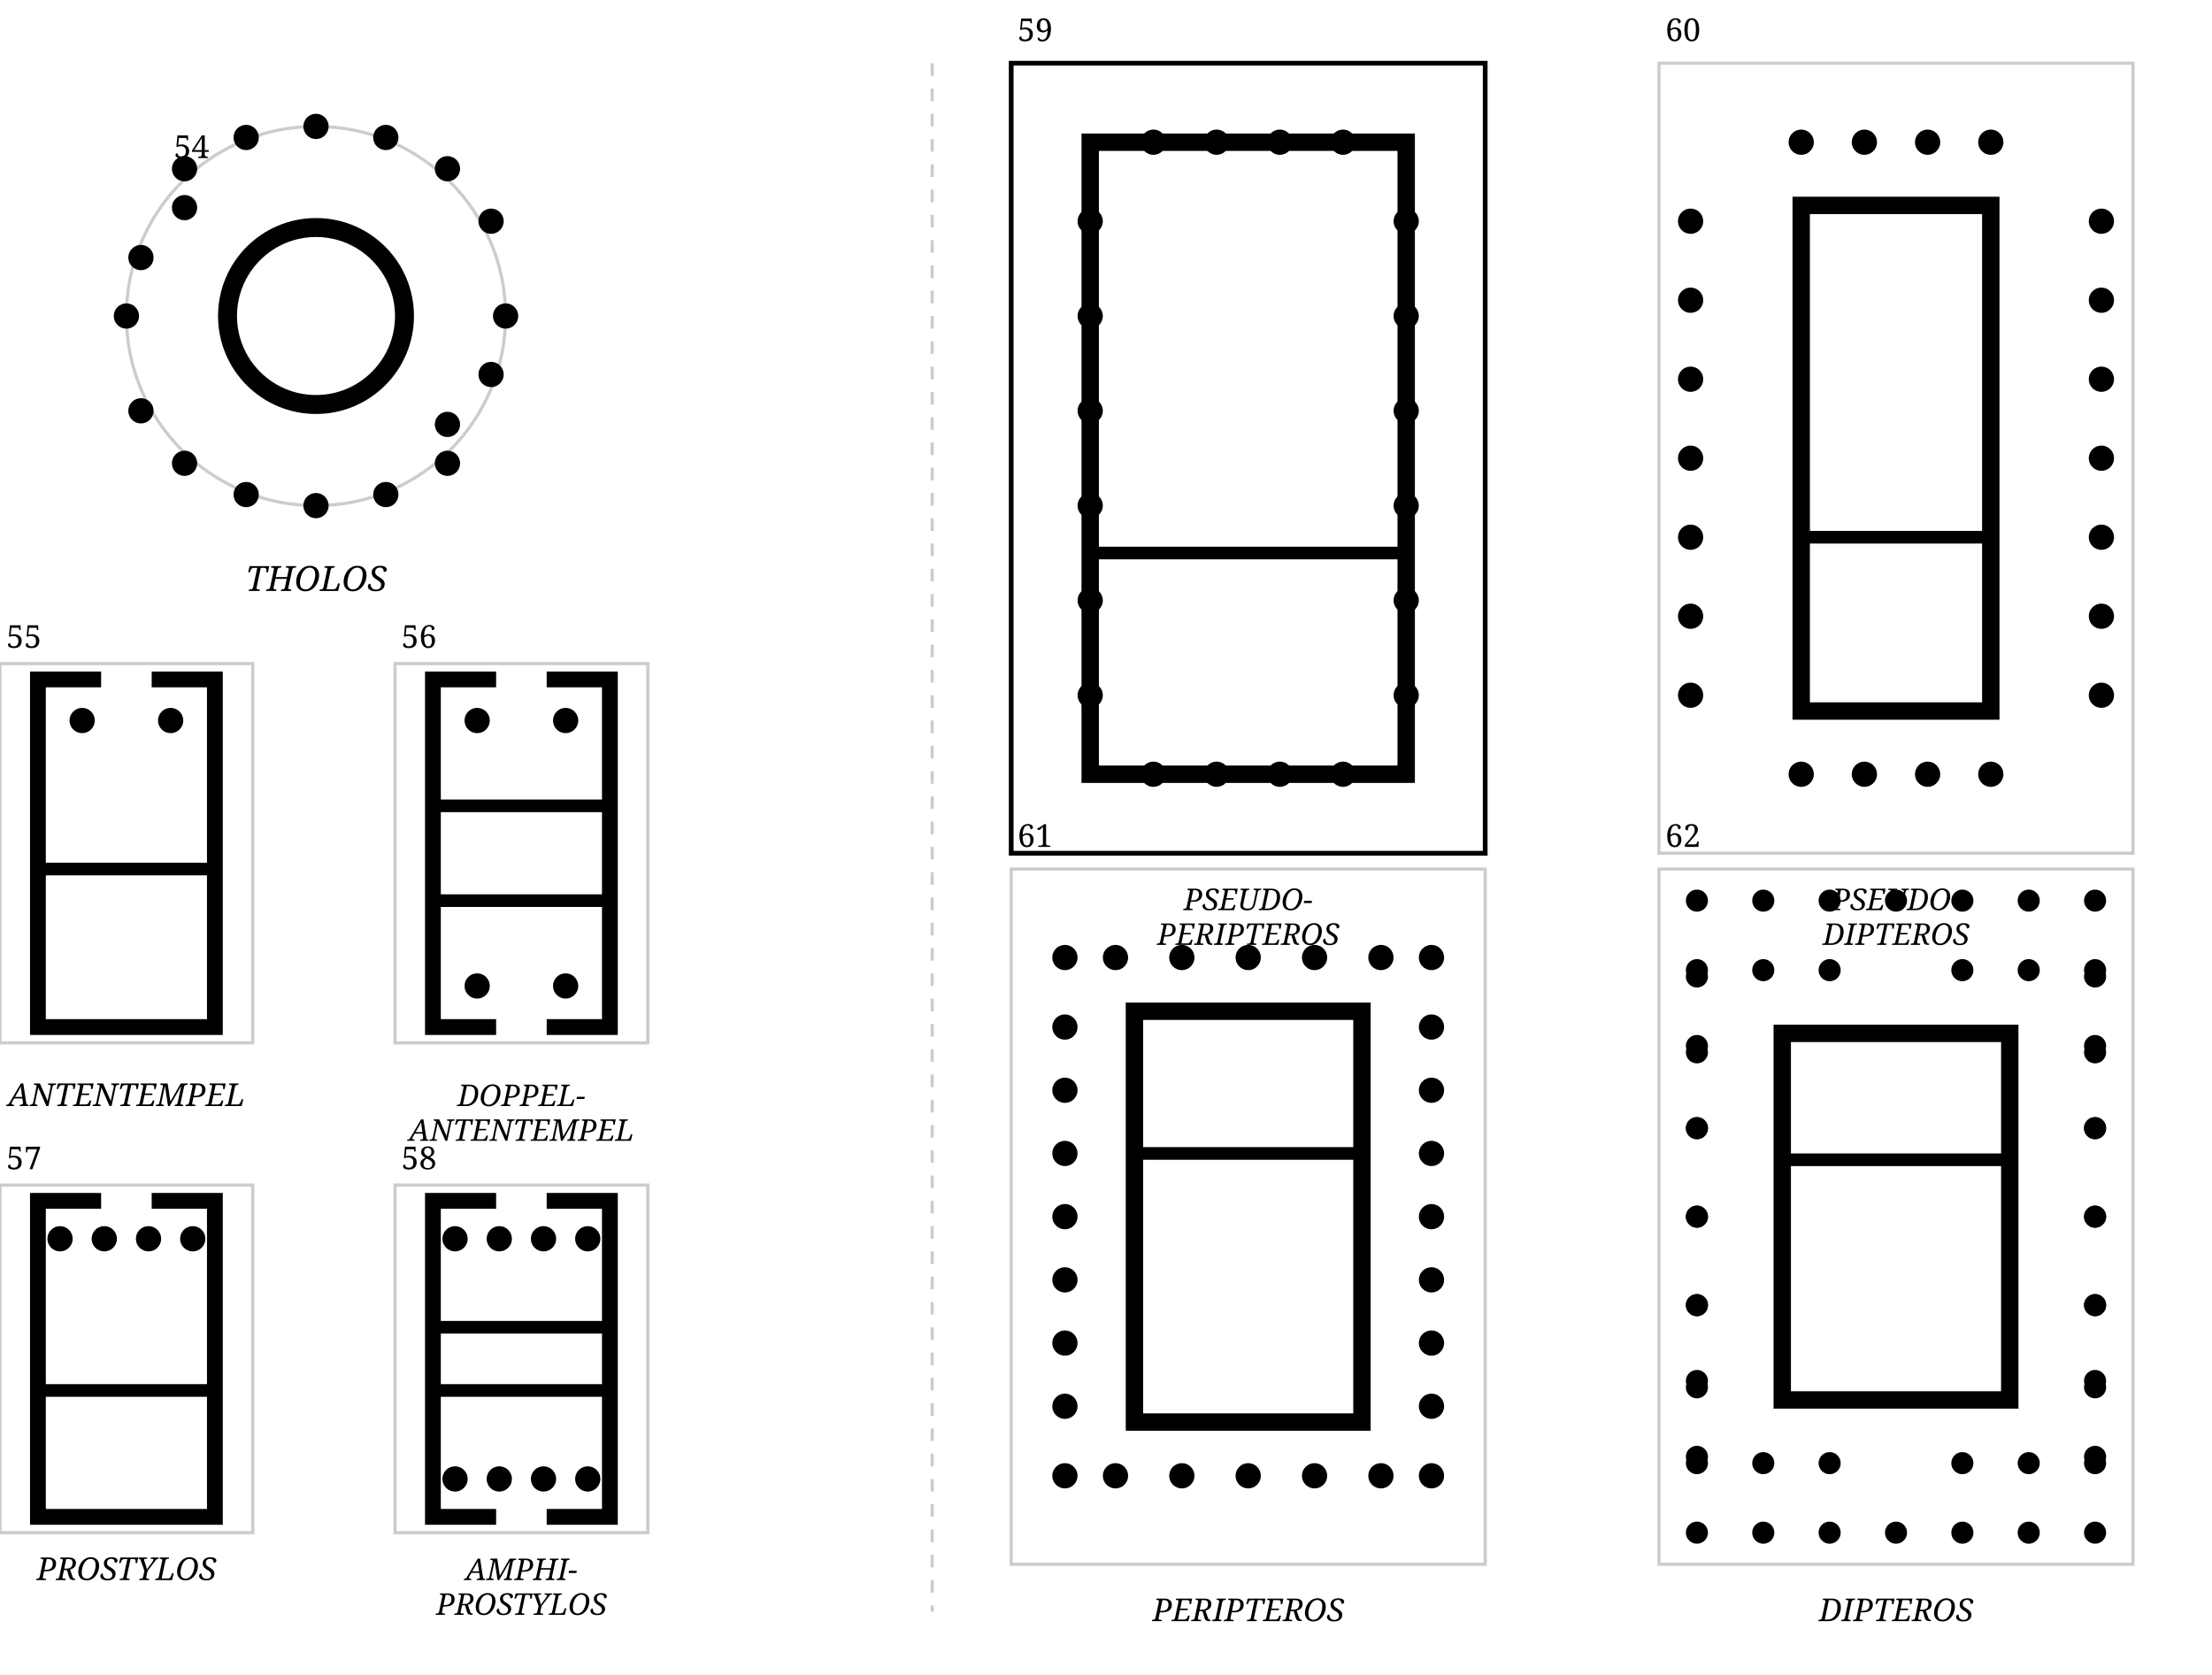
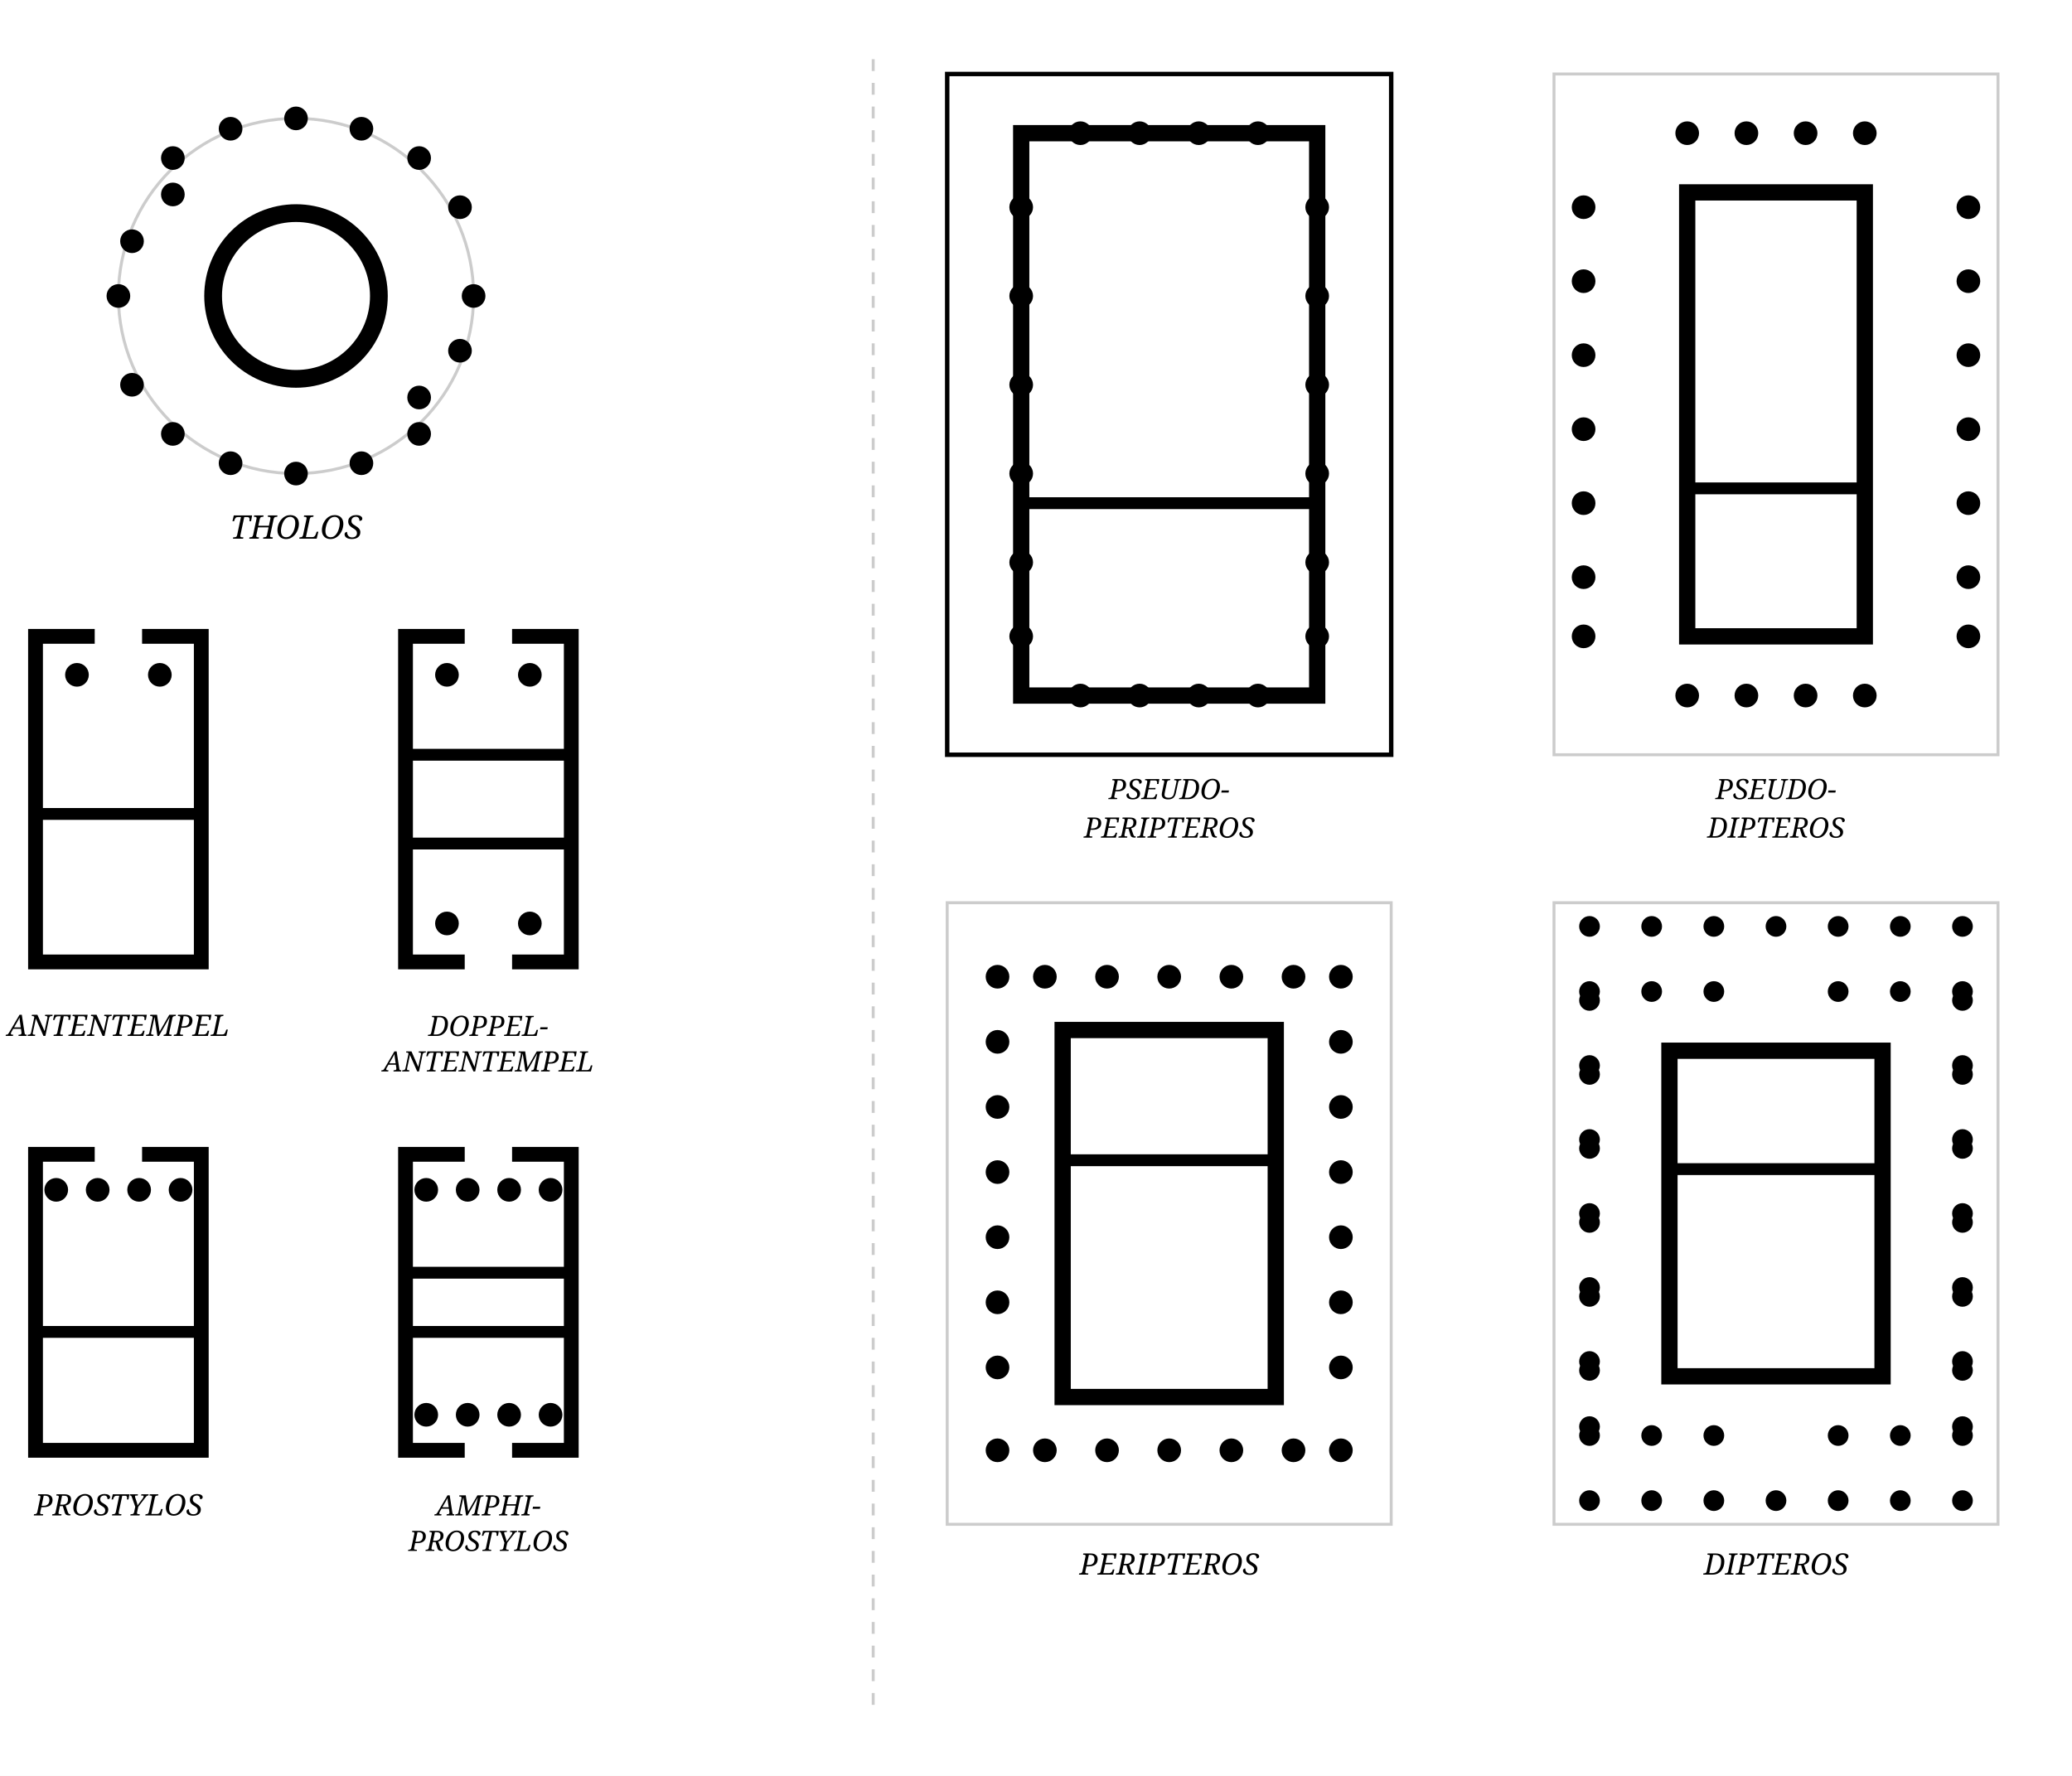
- <svg xmlns="http://www.w3.org/2000/svg" viewBox="0 0 700 530" width="700" height="530">
-   <rect width="700" height="530" fill="white" />
+ <svg xmlns="http://www.w3.org/2000/svg" viewBox="0 0 700 600" width="700" height="600">
+   <rect width="700" height="600" fill="white" />
  <g transform="translate(100,100)">
    <circle cx="0" cy="0" r="60" fill="none" stroke="#ccc" stroke-width="1" />
    <circle cx="60" cy="0" r="4" fill="black" />
    <circle cx="55.4" cy="18.5" r="4" fill="black" />
    <circle cx="41.6" cy="34.3" r="4" fill="black" />
    <circle cx="22.1" cy="56.5" r="4" fill="black" />
    <circle cx="-0.0" cy="60" r="4" fill="black" />
    <circle cx="-22.1" cy="56.5" r="4" fill="black" />
    <circle cx="-41.6" cy="46.6" r="4" fill="black" />
    <circle cx="-55.4" cy="30" r="4" fill="black" />
    <circle cx="-60" cy="0" r="4" fill="black" />
    <circle cx="-55.4" cy="-18.5" r="4" fill="black" />
    <circle cx="-41.6" cy="-34.3" r="4" fill="black" />
    <circle cx="-22.1" cy="-56.5" r="4" fill="black" />
    <circle cx="0" cy="-60" r="4" fill="black" />
    <circle cx="22.1" cy="-56.5" r="4" fill="black" />
    <circle cx="41.6" cy="-46.6" r="4" fill="black" />
    <circle cx="55.4" cy="-30" r="4" fill="black" />
    <circle cx="41.6" cy="46.6" r="4" fill="black" />
    <circle cx="-41.6" cy="-46.6" r="4" fill="black" />
    <circle cx="0" cy="0" r="28" fill="none" stroke="black" stroke-width="6" />
-     <text x="-45" y="-50" font-size="10" font-family="serif" fill="black">54</text>
-     <text x="0" y="87" font-size="11" font-family="serif" font-style="italic" text-anchor="middle" fill="black">THOLOS</text>
+     <text x="0" y="82" font-size="11" font-family="serif" font-style="italic" text-anchor="middle" fill="black">THOLOS</text>
  </g>
  <g transform="translate(40,270)">
-     <rect x="-40" y="-60" width="80" height="120" fill="none" stroke="#ccc" stroke-width="1" />
    <rect x="-28" y="-55" width="56" height="110" fill="none" stroke="black" stroke-width="5" />
    <line x1="-28" y1="5" x2="28" y2="5" stroke="black" stroke-width="4" />
    <line x1="-8" y1="-55" x2="8" y2="-55" stroke="white" stroke-width="6" />
    <circle cx="-14" cy="-42" r="4" fill="black" />
    <circle cx="14" cy="-42" r="4" fill="black" />
-     <text x="-38" y="-65" font-size="10" font-family="serif" fill="black">55</text>
    <text x="0" y="80" font-size="10" font-family="serif" font-style="italic" text-anchor="middle" fill="black">ANTENTEMPEL</text>
  </g>
  <g transform="translate(165,270)">
-     <rect x="-40" y="-60" width="80" height="120" fill="none" stroke="#ccc" stroke-width="1" />
    <rect x="-28" y="-55" width="56" height="110" fill="none" stroke="black" stroke-width="5" />
    <line x1="-28" y1="-15" x2="28" y2="-15" stroke="black" stroke-width="4" />
    <line x1="-28" y1="15" x2="28" y2="15" stroke="black" stroke-width="4" />
    <line x1="-8" y1="-55" x2="8" y2="-55" stroke="white" stroke-width="6" />
    <line x1="-8" y1="55" x2="8" y2="55" stroke="white" stroke-width="6" />
    <circle cx="-14" cy="-42" r="4" fill="black" />
    <circle cx="14" cy="-42" r="4" fill="black" />
    <circle cx="-14" cy="42" r="4" fill="black" />
    <circle cx="14" cy="42" r="4" fill="black" />
-     <text x="-38" y="-65" font-size="10" font-family="serif" fill="black">56</text>
    <text x="0" y="80" font-size="9.5" font-family="serif" font-style="italic" text-anchor="middle" fill="black">DOPPEL-</text>
-     <text x="0" y="91" font-size="9.5" font-family="serif" font-style="italic" text-anchor="middle" fill="black">ANTENTEMPEL</text>
-   </g>
-   <g transform="translate(40,430)">
-     <rect x="-40" y="-55" width="80" height="110" fill="none" stroke="#ccc" stroke-width="1" />
+     <text x="0" y="92" font-size="9.5" font-family="serif" font-style="italic" text-anchor="middle" fill="black">ANTENTEMPEL</text>
+   </g>
+   <g transform="translate(40,440)">
    <rect x="-28" y="-50" width="56" height="100" fill="none" stroke="black" stroke-width="5" />
    <line x1="-28" y1="10" x2="28" y2="10" stroke="black" stroke-width="4" />
    <line x1="-8" y1="-50" x2="8" y2="-50" stroke="white" stroke-width="6" />
    <circle cx="-21" cy="-38" r="4" fill="black" />
    <circle cx="-7" cy="-38" r="4" fill="black" />
    <circle cx="7" cy="-38" r="4" fill="black" />
    <circle cx="21" cy="-38" r="4" fill="black" />
-     <text x="-38" y="-60" font-size="10" font-family="serif" fill="black">57</text>
-     <text x="0" y="70" font-size="10" font-family="serif" font-style="italic" text-anchor="middle" fill="black">PROSTYLOS</text>
-   </g>
-   <g transform="translate(165,430)">
-     <rect x="-40" y="-55" width="80" height="110" fill="none" stroke="#ccc" stroke-width="1" />
+     <text x="0" y="72" font-size="10" font-family="serif" font-style="italic" text-anchor="middle" fill="black">PROSTYLOS</text>
+   </g>
+   <g transform="translate(165,440)">
    <rect x="-28" y="-50" width="56" height="100" fill="none" stroke="black" stroke-width="5" />
    <line x1="-28" y1="-10" x2="28" y2="-10" stroke="black" stroke-width="4" />
    <line x1="-28" y1="10" x2="28" y2="10" stroke="black" stroke-width="4" />
    <line x1="-8" y1="-50" x2="8" y2="-50" stroke="white" stroke-width="6" />
    <line x1="-8" y1="50" x2="8" y2="50" stroke="white" stroke-width="6" />
    <circle cx="-21" cy="-38" r="4" fill="black" />
    <circle cx="-7" cy="-38" r="4" fill="black" />
    <circle cx="7" cy="-38" r="4" fill="black" />
    <circle cx="21" cy="-38" r="4" fill="black" />
    <circle cx="-21" cy="38" r="4" fill="black" />
    <circle cx="-7" cy="38" r="4" fill="black" />
    <circle cx="7" cy="38" r="4" fill="black" />
    <circle cx="21" cy="38" r="4" fill="black" />
-     <text x="-38" y="-60" font-size="10" font-family="serif" fill="black">58</text>
-     <text x="0" y="70" font-size="9.5" font-family="serif" font-style="italic" text-anchor="middle" fill="black">AMPHI-</text>
-     <text x="0" y="81" font-size="9.5" font-family="serif" font-style="italic" text-anchor="middle" fill="black">PROSTYLOS</text>
-   </g>
-   <line x1="295" y1="20" x2="295" y2="510" stroke="#ccc" stroke-width="1" stroke-dasharray="4,4" />
-   <g transform="translate(395,145)">
-     <rect x="-75" y="-125" width="150" height="250" fill="none" stroke="black" stroke-width="1.5" />
-     <rect x="-50" y="-100" width="100" height="200" fill="none" stroke="black" stroke-width="5.5" />
+     <text x="0" y="72" font-size="9.5" font-family="serif" font-style="italic" text-anchor="middle" fill="black">AMPHI-</text>
+     <text x="0" y="84" font-size="9.5" font-family="serif" font-style="italic" text-anchor="middle" fill="black">PROSTYLOS</text>
+   </g>
+   <line x1="295" y1="20" x2="295" y2="580" stroke="#ccc" stroke-width="1" stroke-dasharray="4,4" />
+   <g transform="translate(395,140)">
+     <rect x="-75" y="-115" width="150" height="230" fill="none" stroke="black" stroke-width="1.5" />
+     <rect x="-50" y="-95" width="100" height="190" fill="none" stroke="black" stroke-width="5.5" />
    <line x1="-50" y1="30" x2="50" y2="30" stroke="black" stroke-width="4" />
-     <circle cx="50" cy="-75" r="4" fill="black" />
-     <circle cx="50" cy="-45" r="4" fill="black" />
-     <circle cx="50" cy="-15" r="4" fill="black" />
-     <circle cx="50" cy="15" r="4" fill="black" />
-     <circle cx="50" cy="45" r="4" fill="black" />
+     <circle cx="50" cy="-70" r="4" fill="black" />
+     <circle cx="50" cy="-40" r="4" fill="black" />
+     <circle cx="50" cy="-10" r="4" fill="black" />
+     <circle cx="50" cy="20" r="4" fill="black" />
+     <circle cx="50" cy="50" r="4" fill="black" />
    <circle cx="50" cy="75" r="4" fill="black" />
-     <circle cx="-50" cy="-75" r="4" fill="black" />
-     <circle cx="-50" cy="-45" r="4" fill="black" />
-     <circle cx="-50" cy="-15" r="4" fill="black" />
-     <circle cx="-50" cy="15" r="4" fill="black" />
-     <circle cx="-50" cy="45" r="4" fill="black" />
+     <circle cx="-50" cy="-70" r="4" fill="black" />
+     <circle cx="-50" cy="-40" r="4" fill="black" />
+     <circle cx="-50" cy="-10" r="4" fill="black" />
+     <circle cx="-50" cy="20" r="4" fill="black" />
+     <circle cx="-50" cy="50" r="4" fill="black" />
    <circle cx="-50" cy="75" r="4" fill="black" />
-     <circle cx="-30" cy="-100" r="4" fill="black" />
-     <circle cx="-10" cy="-100" r="4" fill="black" />
-     <circle cx="10" cy="-100" r="4" fill="black" />
-     <circle cx="30" cy="-100" r="4" fill="black" />
-     <circle cx="-30" cy="100" r="4" fill="black" />
-     <circle cx="-10" cy="100" r="4" fill="black" />
-     <circle cx="10" cy="100" r="4" fill="black" />
-     <circle cx="30" cy="100" r="4" fill="black" />
-     <text x="-73" y="-132" font-size="10" font-family="serif" fill="black">59</text>
-     <text x="0" y="143" font-size="9.5" font-family="serif" font-style="italic" text-anchor="middle" fill="black">PSEUDO-</text>
-     <text x="0" y="154" font-size="9.5" font-family="serif" font-style="italic" text-anchor="middle" fill="black">PERIPTEROS</text>
-   </g>
-   <g transform="translate(600,145)">
-     <rect x="-75" y="-125" width="150" height="250" fill="none" stroke="#ccc" stroke-width="1" />
-     <circle cx="-30" cy="-100" r="4" fill="black" />
-     <circle cx="-10" cy="-100" r="4" fill="black" />
-     <circle cx="10" cy="-100" r="4" fill="black" />
-     <circle cx="30" cy="-100" r="4" fill="black" />
-     <circle cx="-30" cy="100" r="4" fill="black" />
-     <circle cx="-10" cy="100" r="4" fill="black" />
-     <circle cx="10" cy="100" r="4" fill="black" />
-     <circle cx="30" cy="100" r="4" fill="black" />
-     <circle cx="65" cy="-75" r="4" fill="black" />
-     <circle cx="65" cy="-50" r="4" fill="black" />
-     <circle cx="65" cy="-25" r="4" fill="black" />
-     <circle cx="65" cy="0" r="4" fill="black" />
-     <circle cx="65" cy="25" r="4" fill="black" />
-     <circle cx="65" cy="50" r="4" fill="black" />
+     <circle cx="-30" cy="-95" r="4" fill="black" />
+     <circle cx="-10" cy="-95" r="4" fill="black" />
+     <circle cx="10" cy="-95" r="4" fill="black" />
+     <circle cx="30" cy="-95" r="4" fill="black" />
+     <circle cx="-30" cy="95" r="4" fill="black" />
+     <circle cx="-10" cy="95" r="4" fill="black" />
+     <circle cx="10" cy="95" r="4" fill="black" />
+     <circle cx="30" cy="95" r="4" fill="black" />
+     <text x="0" y="130" font-size="9.5" font-family="serif" font-style="italic" text-anchor="middle" fill="black">PSEUDO-</text>
+     <text x="0" y="143" font-size="9.5" font-family="serif" font-style="italic" text-anchor="middle" fill="black">PERIPTEROS</text>
+   </g>
+   <g transform="translate(600,140)">
+     <rect x="-75" y="-115" width="150" height="230" fill="none" stroke="#ccc" stroke-width="1" />
+     <circle cx="-30" cy="-95" r="4" fill="black" />
+     <circle cx="-10" cy="-95" r="4" fill="black" />
+     <circle cx="10" cy="-95" r="4" fill="black" />
+     <circle cx="30" cy="-95" r="4" fill="black" />
+     <circle cx="-30" cy="95" r="4" fill="black" />
+     <circle cx="-10" cy="95" r="4" fill="black" />
+     <circle cx="10" cy="95" r="4" fill="black" />
+     <circle cx="30" cy="95" r="4" fill="black" />
+     <circle cx="65" cy="-70" r="4" fill="black" />
+     <circle cx="65" cy="-45" r="4" fill="black" />
+     <circle cx="65" cy="-20" r="4" fill="black" />
+     <circle cx="65" cy="5" r="4" fill="black" />
+     <circle cx="65" cy="30" r="4" fill="black" />
+     <circle cx="65" cy="55" r="4" fill="black" />
    <circle cx="65" cy="75" r="4" fill="black" />
-     <circle cx="-65" cy="-75" r="4" fill="black" />
-     <circle cx="-65" cy="-50" r="4" fill="black" />
-     <circle cx="-65" cy="-25" r="4" fill="black" />
-     <circle cx="-65" cy="0" r="4" fill="black" />
-     <circle cx="-65" cy="25" r="4" fill="black" />
-     <circle cx="-65" cy="50" r="4" fill="black" />
+     <circle cx="-65" cy="-70" r="4" fill="black" />
+     <circle cx="-65" cy="-45" r="4" fill="black" />
+     <circle cx="-65" cy="-20" r="4" fill="black" />
+     <circle cx="-65" cy="5" r="4" fill="black" />
+     <circle cx="-65" cy="30" r="4" fill="black" />
+     <circle cx="-65" cy="55" r="4" fill="black" />
    <circle cx="-65" cy="75" r="4" fill="black" />
-     <rect x="-30" y="-80" width="60" height="160" fill="none" stroke="black" stroke-width="5.5" />
+     <rect x="-30" y="-75" width="60" height="150" fill="none" stroke="black" stroke-width="5.5" />
    <line x1="-30" y1="25" x2="30" y2="25" stroke="black" stroke-width="4" />
-     <text x="-73" y="-132" font-size="10" font-family="serif" fill="black">60</text>
-     <text x="0" y="143" font-size="9.5" font-family="serif" font-style="italic" text-anchor="middle" fill="black">PSEUDO-</text>
-     <text x="0" y="154" font-size="9.5" font-family="serif" font-style="italic" text-anchor="middle" fill="black">DIPTEROS</text>
-   </g>
-   <g transform="translate(395,385)">
-     <rect x="-75" y="-110" width="150" height="220" fill="none" stroke="#ccc" stroke-width="1" />
-     <circle cx="-42" cy="-82" r="4" fill="black" />
-     <circle cx="-21" cy="-82" r="4" fill="black" />
-     <circle cx="0" cy="-82" r="4" fill="black" />
-     <circle cx="21" cy="-82" r="4" fill="black" />
-     <circle cx="42" cy="-82" r="4" fill="black" />
-     <circle cx="-42" cy="82" r="4" fill="black" />
-     <circle cx="-21" cy="82" r="4" fill="black" />
-     <circle cx="0" cy="82" r="4" fill="black" />
-     <circle cx="21" cy="82" r="4" fill="black" />
-     <circle cx="42" cy="82" r="4" fill="black" />
-     <circle cx="-58" cy="-82" r="4" fill="black" />
-     <circle cx="58" cy="-82" r="4" fill="black" />
-     <circle cx="-58" cy="82" r="4" fill="black" />
-     <circle cx="58" cy="82" r="4" fill="black" />
-     <circle cx="58" cy="-60" r="4" fill="black" />
-     <circle cx="58" cy="-40" r="4" fill="black" />
-     <circle cx="58" cy="-20" r="4" fill="black" />
-     <circle cx="58" cy="0" r="4" fill="black" />
-     <circle cx="58" cy="20" r="4" fill="black" />
-     <circle cx="58" cy="40" r="4" fill="black" />
-     <circle cx="58" cy="60" r="4" fill="black" />
-     <circle cx="-58" cy="-60" r="4" fill="black" />
-     <circle cx="-58" cy="-40" r="4" fill="black" />
-     <circle cx="-58" cy="-20" r="4" fill="black" />
-     <circle cx="-58" cy="0" r="4" fill="black" />
-     <circle cx="-58" cy="20" r="4" fill="black" />
-     <circle cx="-58" cy="40" r="4" fill="black" />
-     <circle cx="-58" cy="60" r="4" fill="black" />
-     <rect x="-36" y="-65" width="72" height="130" fill="none" stroke="black" stroke-width="5.5" />
-     <line x1="-36" y1="-20" x2="36" y2="-20" stroke="black" stroke-width="4" />
-     <text x="-73" y="-117" font-size="10" font-family="serif" fill="black">61</text>
-     <text x="0" y="128" font-size="10" font-family="serif" font-style="italic" text-anchor="middle" fill="black">PERIPTEROS</text>
-   </g>
-   <g transform="translate(600,385)">
-     <rect x="-75" y="-110" width="150" height="220" fill="none" stroke="#ccc" stroke-width="1" />
-     <circle cx="-42" cy="-100" r="3.5" fill="black" />
-     <circle cx="-21" cy="-100" r="3.5" fill="black" />
-     <circle cx="0" cy="-100" r="3.5" fill="black" />
-     <circle cx="21" cy="-100" r="3.5" fill="black" />
-     <circle cx="42" cy="-100" r="3.5" fill="black" />
-     <circle cx="-63" cy="-100" r="3.5" fill="black" />
-     <circle cx="63" cy="-100" r="3.5" fill="black" />
-     <circle cx="-42" cy="100" r="3.5" fill="black" />
-     <circle cx="-21" cy="100" r="3.5" fill="black" />
-     <circle cx="0" cy="100" r="3.5" fill="black" />
-     <circle cx="21" cy="100" r="3.5" fill="black" />
-     <circle cx="42" cy="100" r="3.5" fill="black" />
-     <circle cx="-63" cy="100" r="3.5" fill="black" />
-     <circle cx="63" cy="100" r="3.5" fill="black" />
-     <circle cx="63" cy="-76" r="3.5" fill="black" />
-     <circle cx="63" cy="-52" r="3.5" fill="black" />
-     <circle cx="63" cy="-28" r="3.5" fill="black" />
+     <text x="0" y="130" font-size="9.5" font-family="serif" font-style="italic" text-anchor="middle" fill="black">PSEUDO-</text>
+     <text x="0" y="143" font-size="9.5" font-family="serif" font-style="italic" text-anchor="middle" fill="black">DIPTEROS</text>
+   </g>
+   <g transform="translate(395,410)">
+     <rect x="-75" y="-105" width="150" height="210" fill="none" stroke="#ccc" stroke-width="1" />
+     <circle cx="-42" cy="-80" r="4" fill="black" />
+     <circle cx="-21" cy="-80" r="4" fill="black" />
+     <circle cx="0" cy="-80" r="4" fill="black" />
+     <circle cx="21" cy="-80" r="4" fill="black" />
+     <circle cx="42" cy="-80" r="4" fill="black" />
+     <circle cx="-42" cy="80" r="4" fill="black" />
+     <circle cx="-21" cy="80" r="4" fill="black" />
+     <circle cx="0" cy="80" r="4" fill="black" />
+     <circle cx="21" cy="80" r="4" fill="black" />
+     <circle cx="42" cy="80" r="4" fill="black" />
+     <circle cx="-58" cy="-80" r="4" fill="black" />
+     <circle cx="58" cy="-80" r="4" fill="black" />
+     <circle cx="-58" cy="80" r="4" fill="black" />
+     <circle cx="58" cy="80" r="4" fill="black" />
+     <circle cx="58" cy="-58" r="4" fill="black" />
+     <circle cx="58" cy="-36" r="4" fill="black" />
+     <circle cx="58" cy="-14" r="4" fill="black" />
+     <circle cx="58" cy="8" r="4" fill="black" />
+     <circle cx="58" cy="30" r="4" fill="black" />
+     <circle cx="58" cy="52" r="4" fill="black" />
+     <circle cx="-58" cy="-58" r="4" fill="black" />
+     <circle cx="-58" cy="-36" r="4" fill="black" />
+     <circle cx="-58" cy="-14" r="4" fill="black" />
+     <circle cx="-58" cy="8" r="4" fill="black" />
+     <circle cx="-58" cy="30" r="4" fill="black" />
+     <circle cx="-58" cy="52" r="4" fill="black" />
+     <rect x="-36" y="-62" width="72" height="124" fill="none" stroke="black" stroke-width="5.5" />
+     <line x1="-36" y1="-18" x2="36" y2="-18" stroke="black" stroke-width="4" />
+     <text x="0" y="122" font-size="10" font-family="serif" font-style="italic" text-anchor="middle" fill="black">PERIPTEROS</text>
+   </g>
+   <g transform="translate(600,410)">
+     <rect x="-75" y="-105" width="150" height="210" fill="none" stroke="#ccc" stroke-width="1" />
+     <circle cx="-42" cy="-97" r="3.5" fill="black" />
+     <circle cx="-21" cy="-97" r="3.5" fill="black" />
+     <circle cx="0" cy="-97" r="3.5" fill="black" />
+     <circle cx="21" cy="-97" r="3.5" fill="black" />
+     <circle cx="42" cy="-97" r="3.5" fill="black" />
+     <circle cx="-63" cy="-97" r="3.5" fill="black" />
+     <circle cx="63" cy="-97" r="3.5" fill="black" />
+     <circle cx="-42" cy="97" r="3.5" fill="black" />
+     <circle cx="-21" cy="97" r="3.5" fill="black" />
+     <circle cx="0" cy="97" r="3.5" fill="black" />
+     <circle cx="21" cy="97" r="3.5" fill="black" />
+     <circle cx="42" cy="97" r="3.5" fill="black" />
+     <circle cx="-63" cy="97" r="3.5" fill="black" />
+     <circle cx="63" cy="97" r="3.5" fill="black" />
+     <circle cx="63" cy="-72" r="3.5" fill="black" />
+     <circle cx="63" cy="-47" r="3.5" fill="black" />
+     <circle cx="63" cy="-22" r="3.5" fill="black" />
+     <circle cx="63" cy="3" r="3.5" fill="black" />
+     <circle cx="63" cy="28" r="3.5" fill="black" />
+     <circle cx="63" cy="53" r="3.5" fill="black" />
+     <circle cx="63" cy="72" r="3.5" fill="black" />
+     <circle cx="-63" cy="-72" r="3.5" fill="black" />
+     <circle cx="-63" cy="-47" r="3.5" fill="black" />
+     <circle cx="-63" cy="-22" r="3.5" fill="black" />
+     <circle cx="-63" cy="3" r="3.5" fill="black" />
+     <circle cx="-63" cy="28" r="3.5" fill="black" />
+     <circle cx="-63" cy="53" r="3.5" fill="black" />
+     <circle cx="-63" cy="72" r="3.5" fill="black" />
+     <circle cx="-42" cy="-75" r="3.5" fill="black" />
+     <circle cx="-21" cy="-75" r="3.5" fill="black" />
+     <circle cx="21" cy="-75" r="3.5" fill="black" />
+     <circle cx="42" cy="-75" r="3.5" fill="black" />
+     <circle cx="-63" cy="-75" r="3.5" fill="black" />
+     <circle cx="63" cy="-75" r="3.5" fill="black" />
+     <circle cx="-42" cy="75" r="3.5" fill="black" />
+     <circle cx="-21" cy="75" r="3.5" fill="black" />
+     <circle cx="21" cy="75" r="3.5" fill="black" />
+     <circle cx="42" cy="75" r="3.5" fill="black" />
+     <circle cx="-63" cy="75" r="3.5" fill="black" />
+     <circle cx="63" cy="75" r="3.5" fill="black" />
+     <circle cx="63" cy="-50" r="3.5" fill="black" />
+     <circle cx="63" cy="-25" r="3.5" fill="black" />
    <circle cx="63" cy="0" r="3.5" fill="black" />
-     <circle cx="63" cy="28" r="3.5" fill="black" />
-     <circle cx="63" cy="52" r="3.5" fill="black" />
-     <circle cx="63" cy="76" r="3.5" fill="black" />
-     <circle cx="-63" cy="-76" r="3.5" fill="black" />
-     <circle cx="-63" cy="-52" r="3.5" fill="black" />
-     <circle cx="-63" cy="-28" r="3.5" fill="black" />
+     <circle cx="63" cy="25" r="3.5" fill="black" />
+     <circle cx="63" cy="50" r="3.5" fill="black" />
+     <circle cx="-63" cy="-50" r="3.5" fill="black" />
+     <circle cx="-63" cy="-25" r="3.5" fill="black" />
    <circle cx="-63" cy="0" r="3.5" fill="black" />
-     <circle cx="-63" cy="28" r="3.5" fill="black" />
-     <circle cx="-63" cy="52" r="3.5" fill="black" />
-     <circle cx="-63" cy="76" r="3.5" fill="black" />
-     <circle cx="-42" cy="-78" r="3.5" fill="black" />
-     <circle cx="-21" cy="-78" r="3.5" fill="black" />
-     <circle cx="21" cy="-78" r="3.5" fill="black" />
-     <circle cx="42" cy="-78" r="3.5" fill="black" />
-     <circle cx="-63" cy="-78" r="3.5" fill="black" />
-     <circle cx="63" cy="-78" r="3.5" fill="black" />
-     <circle cx="-42" cy="78" r="3.5" fill="black" />
-     <circle cx="-21" cy="78" r="3.5" fill="black" />
-     <circle cx="21" cy="78" r="3.5" fill="black" />
-     <circle cx="42" cy="78" r="3.5" fill="black" />
-     <circle cx="-63" cy="78" r="3.5" fill="black" />
-     <circle cx="63" cy="78" r="3.5" fill="black" />
-     <circle cx="63" cy="-54" r="3.5" fill="black" />
-     <circle cx="63" cy="-28" r="3.5" fill="black" />
-     <circle cx="63" cy="0" r="3.5" fill="black" />
-     <circle cx="63" cy="28" r="3.5" fill="black" />
-     <circle cx="63" cy="54" r="3.5" fill="black" />
-     <circle cx="-63" cy="-54" r="3.5" fill="black" />
-     <circle cx="-63" cy="-28" r="3.5" fill="black" />
-     <circle cx="-63" cy="0" r="3.5" fill="black" />
-     <circle cx="-63" cy="28" r="3.5" fill="black" />
-     <circle cx="-63" cy="54" r="3.5" fill="black" />
-     <rect x="-36" y="-58" width="72" height="116" fill="none" stroke="black" stroke-width="5.5" />
-     <line x1="-36" y1="-18" x2="36" y2="-18" stroke="black" stroke-width="4" />
-     <text x="-73" y="-117" font-size="10" font-family="serif" fill="black">62</text>
-     <text x="0" y="128" font-size="10" font-family="serif" font-style="italic" text-anchor="middle" fill="black">DIPTEROS</text>
+     <circle cx="-63" cy="25" r="3.5" fill="black" />
+     <circle cx="-63" cy="50" r="3.5" fill="black" />
+     <rect x="-36" y="-55" width="72" height="110" fill="none" stroke="black" stroke-width="5.5" />
+     <line x1="-36" y1="-15" x2="36" y2="-15" stroke="black" stroke-width="4" />
+     <text x="0" y="122" font-size="10" font-family="serif" font-style="italic" text-anchor="middle" fill="black">DIPTEROS</text>
  </g>
</svg>
